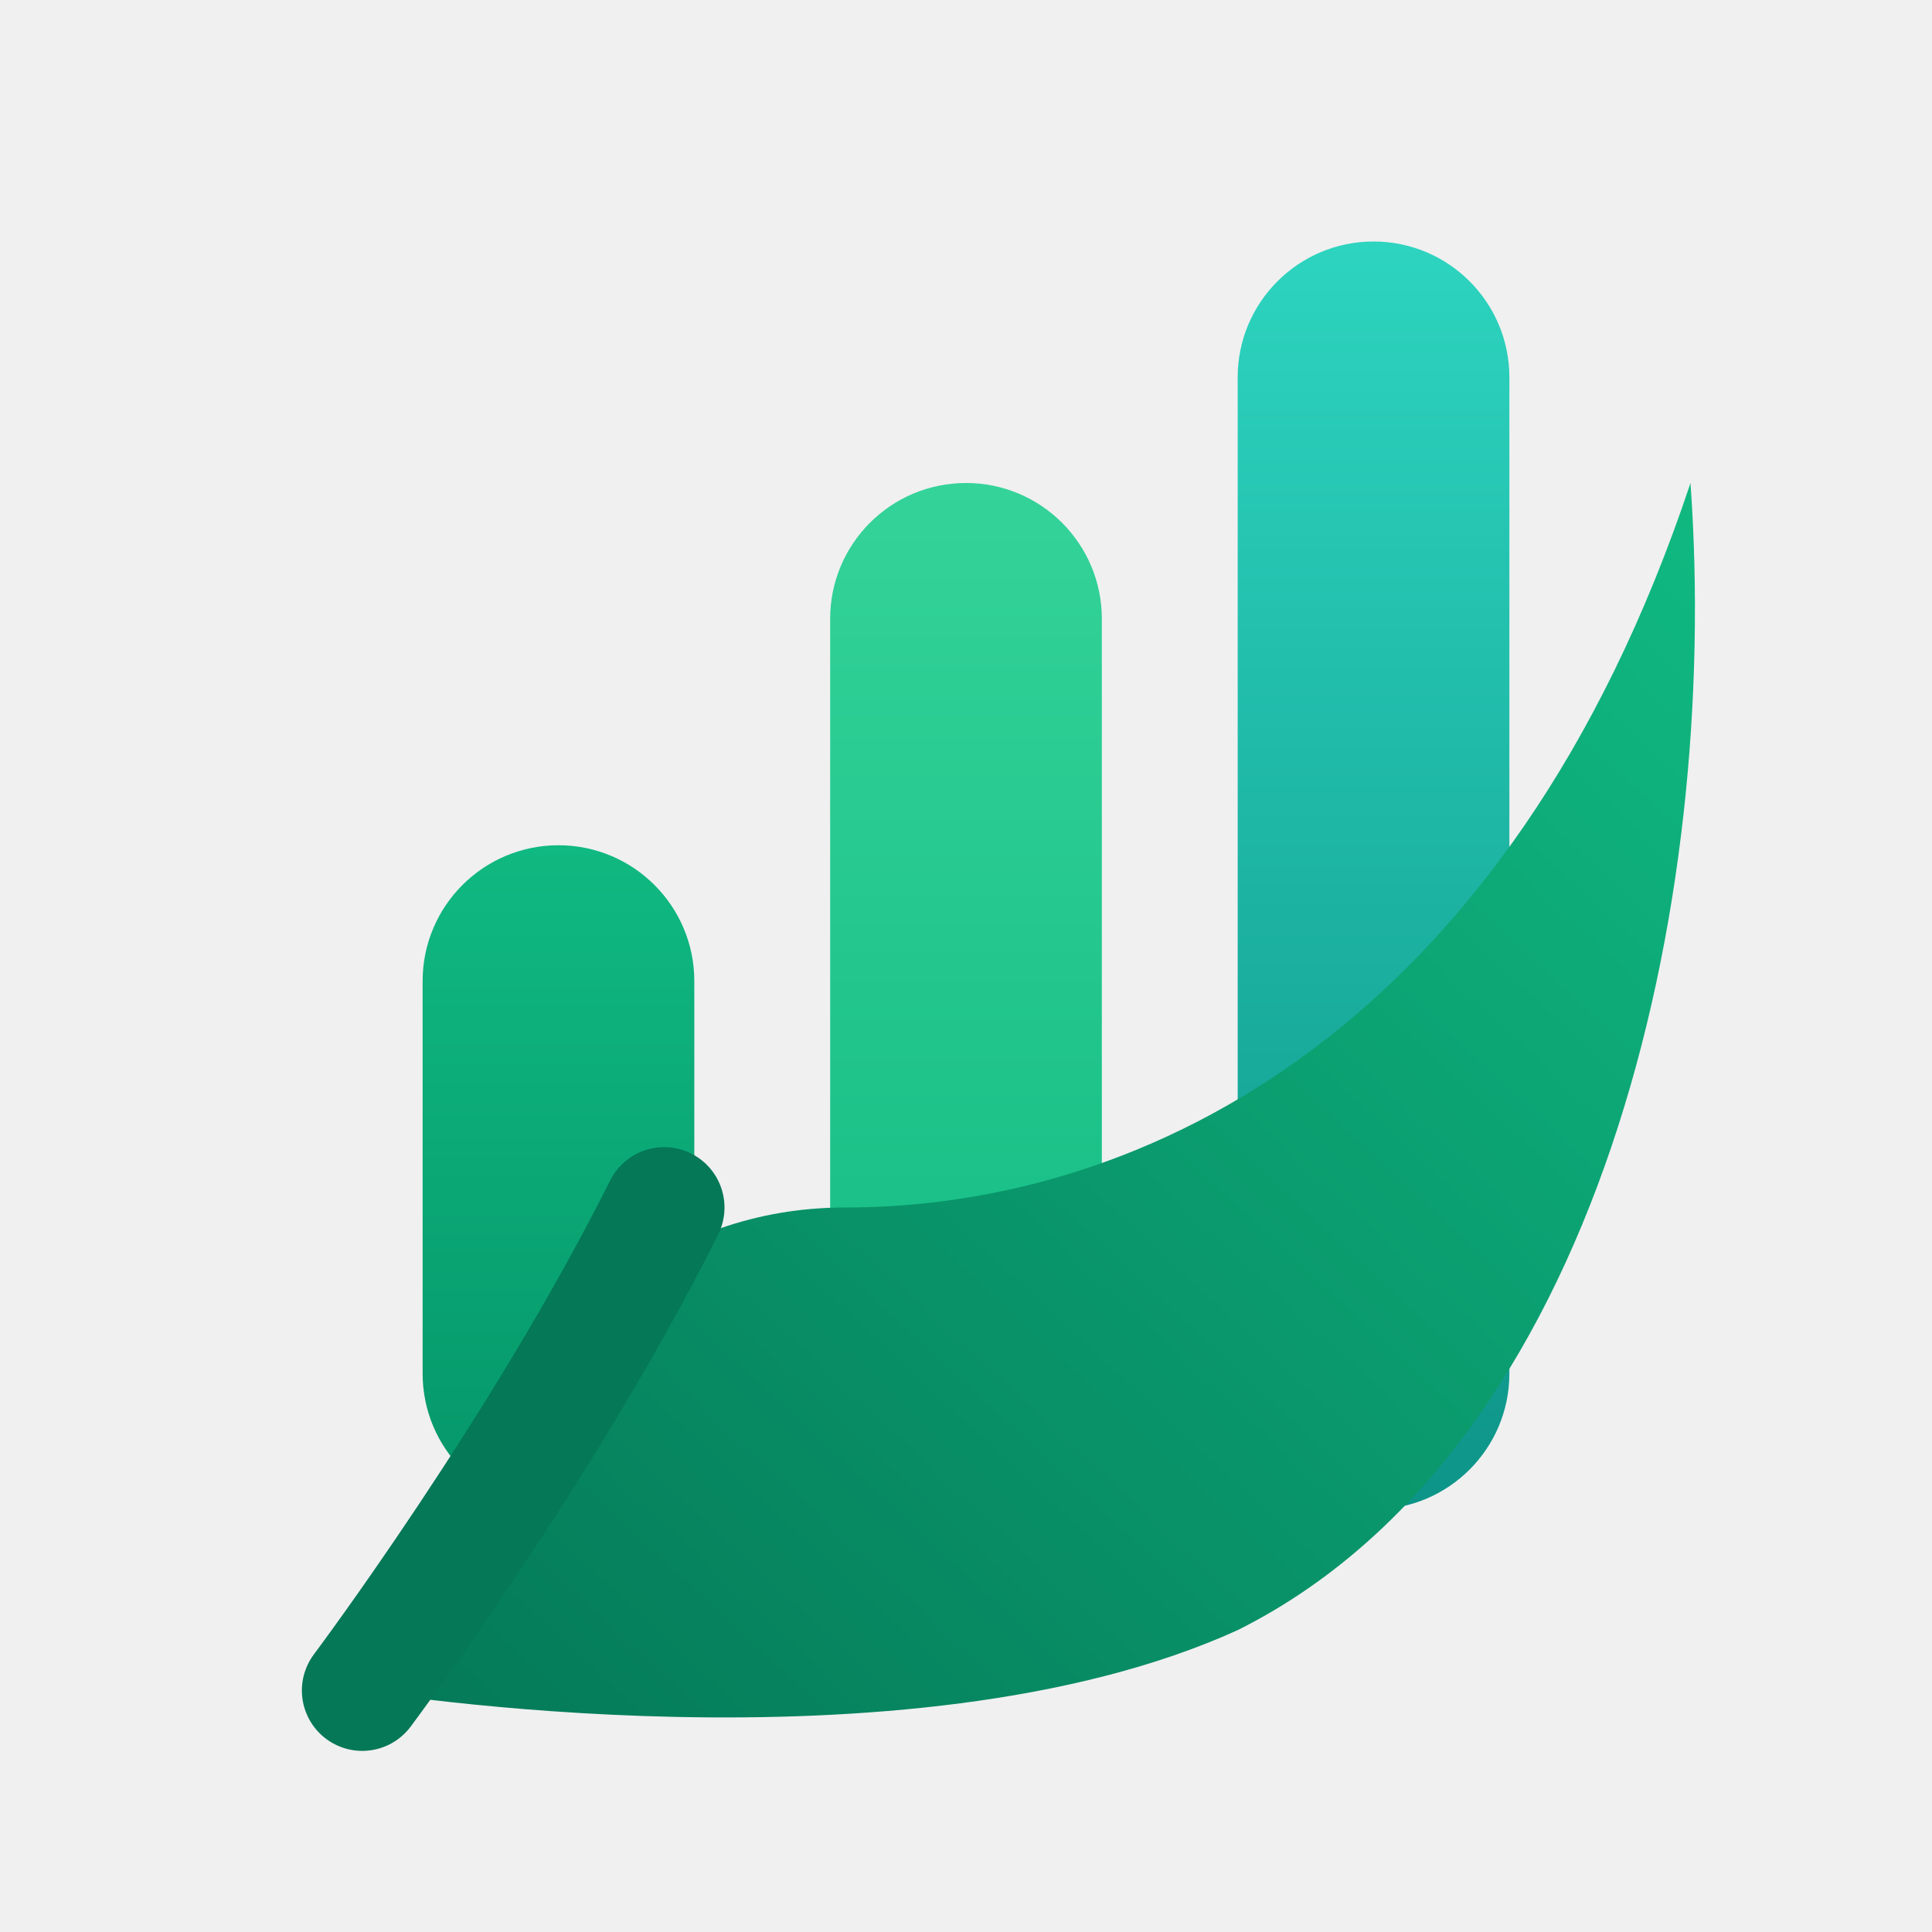
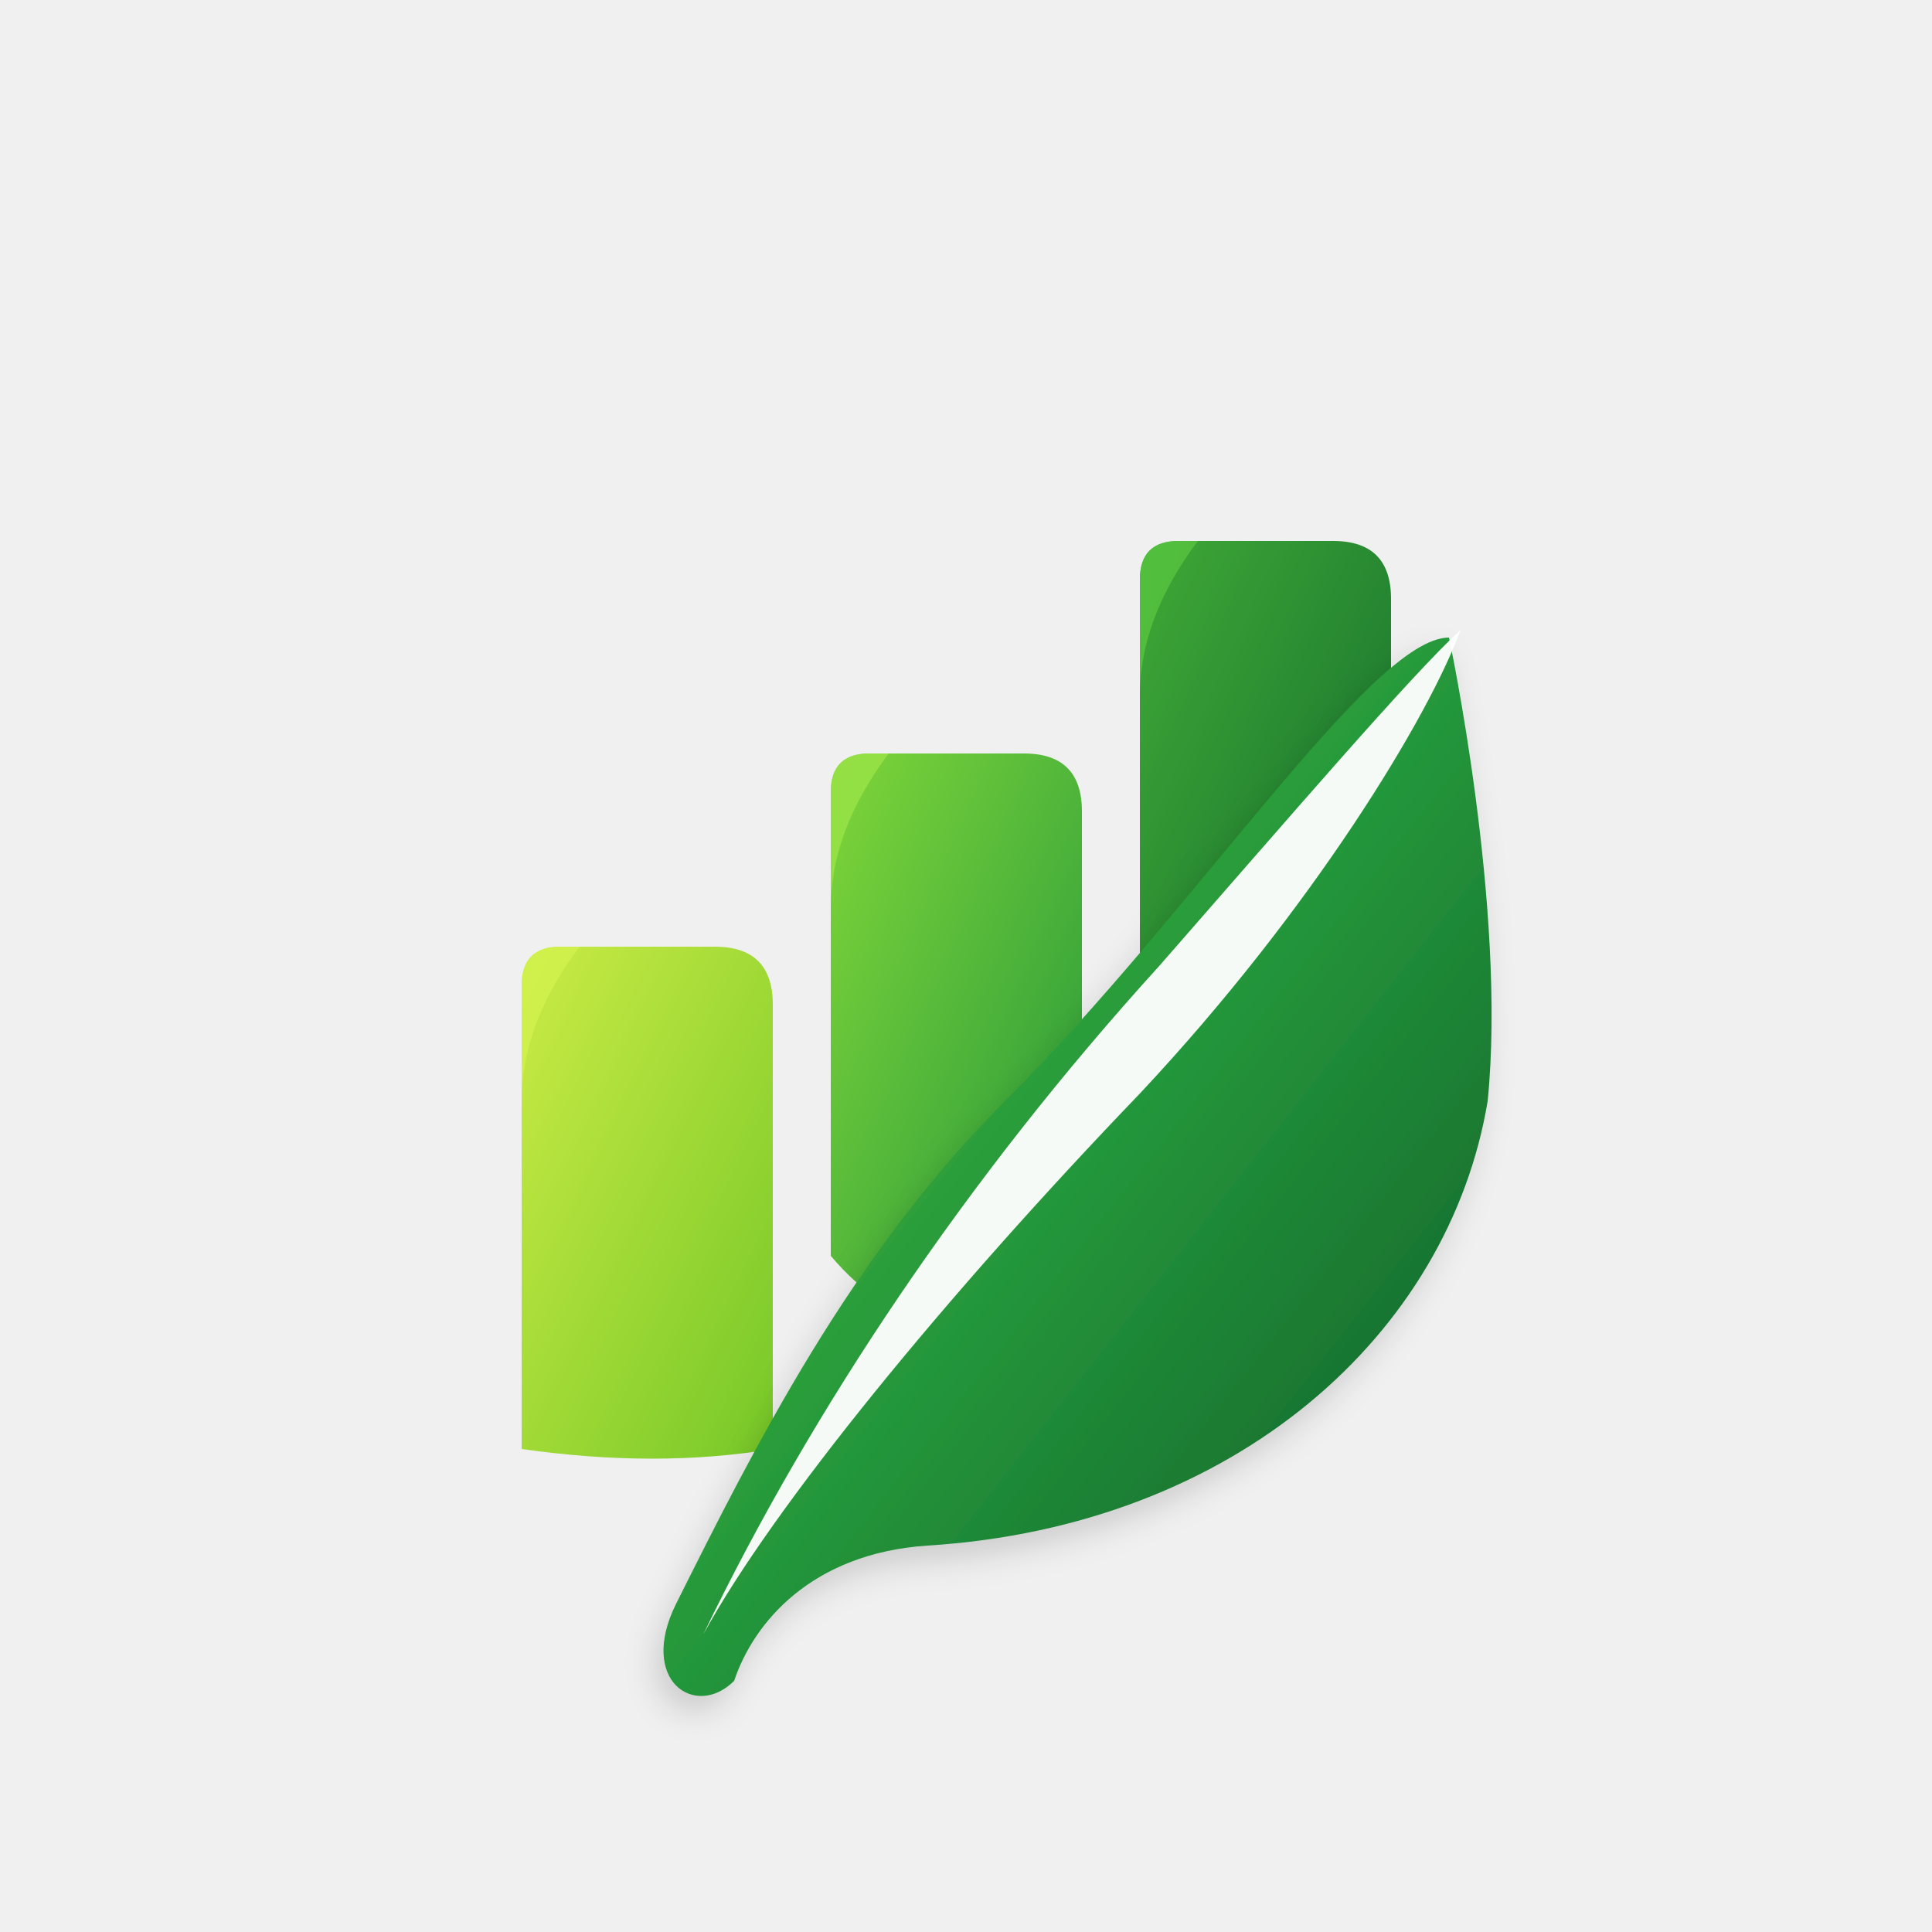
- <svg xmlns="http://www.w3.org/2000/svg" viewBox="0 0 32 32" width="100%" height="100%" fill="none">
+ <svg xmlns="http://www.w3.org/2000/svg" viewBox="0 0 500 500" width="100%" height="100%">
  <defs>
-     <linearGradient id="barGradA1" x1="0" y1="1" x2="0" y2="0">
-       <stop offset="0%" stop-color="#059669" />
-       <stop offset="100%" stop-color="#10B981" />
+     <linearGradient id="bar1Grad" x1="0%" y1="0%" x2="100%" y2="100%">
+       <stop offset="0%" stop-color="#CBEB45" />
+       <stop offset="100%" stop-color="#76C828" />
    </linearGradient>
-     <linearGradient id="barGradA2" x1="0" y1="1" x2="0" y2="0">
-       <stop offset="0%" stop-color="#10B981" />
-       <stop offset="100%" stop-color="#34D399" />
+     <linearGradient id="bar2Grad" x1="0%" y1="0%" x2="100%" y2="100%">
+       <stop offset="0%" stop-color="#80D639" />
+       <stop offset="100%" stop-color="#22963B" />
    </linearGradient>
-     <linearGradient id="barGradA3" x1="0" y1="1" x2="0" y2="0">
-       <stop offset="0%" stop-color="#0D9488" />
-       <stop offset="100%" stop-color="#2DD4BF" />
+     <linearGradient id="bar3Grad" x1="0%" y1="0%" x2="100%" y2="100%">
+       <stop offset="0%" stop-color="#3FA836" />
+       <stop offset="100%" stop-color="#116A2E" />
    </linearGradient>
-     <linearGradient id="swooshGrad" x1="0" y1="1" x2="1" y2="0">
-       <stop offset="0%" stop-color="#047857" />
-       <stop offset="100%" stop-color="#10B981" />
+     <linearGradient id="leafGrad" x1="0%" y1="0%" x2="100%" y2="100%">
+       <stop offset="0%" stop-color="#5CC83B" />
+       <stop offset="50%" stop-color="#24973B" />
+       <stop offset="100%" stop-color="#0E5728" />
    </linearGradient>
+     <filter id="shadow" x="-10%" y="-10%" width="130%" height="130%">
+       <feDropShadow dx="-2" dy="4" stdDeviation="4" flood-color="#000" flood-opacity="0.15" />
+     </filter>
  </defs>
-   <rect x="7" y="14" width="4.5" height="11" rx="2.25" fill="url(#barGradA1)" />
-   <rect x="13.75" y="8" width="4.5" height="17" rx="2.25" fill="url(#barGradA2)" />
-   <rect x="20.5" y="4" width="4.5" height="21" rx="2.25" fill="url(#barGradA3)" />
-   <path d="M6 28C6 28 8 20 14 20C19 20 25 17 28 8C28.5 15 26.5 24 20.5 27C15 29.5 6 28 6 28Z" fill="url(#swooshGrad)" />
-   <path d="M6 28C6 28 9 24 11 20" stroke="#047857" stroke-width="2" stroke-linecap="round" />
+   <g transform="translate(10, 15)">
+     <path d="M 125,240               Q 125,230 135,230               L 175,230               Q 190,230 190,245               L 190,360               Q 160,365 125,360 Z" fill="url(#bar1Grad)" />
+     <path d="M 125,240 Q 125,230 135,230 L 140,230 Q 125,250 125,270 Z" fill="#D2F14C" opacity="0.8" />
+     <path d="M 205,190               Q 205,180 215,180               L 255,180               Q 270,180 270,195               L 270,320               Q 230,340 205,310 Z" fill="url(#bar2Grad)" />
+     <path d="M 205,190 Q 205,180 215,180 L 220,180 Q 205,200 205,220 Z" fill="#9AE347" opacity="0.8" />
+     <path d="M 285,135               Q 285,125 295,125               L 335,125               Q 350,125 350,140               L 350,250               Q 310,280 285,250 Z" fill="url(#bar3Grad)" />
+     <path d="M 285,135 Q 285,125 295,125 L 300,125 Q 285,145 285,165 Z" fill="#58C43E" opacity="0.8" />
+     <path d="M 180,420               C 170,430 155,420 165,400               C 185,360 210,310 250,270               C 300,220 345,150 365,150               C 365,150 380,220 375,270               C 365,330 310,380 230,385               C 200,387 185,405 180,420 Z" fill="url(#leafGrad)" filter="url(#shadow)" />
+     <path d="M 172,408               C 200,350 240,290 290,235               C 325,195 355,160 368,148               C 360,170 330,220 285,268               C 235,320 190,375 172,408 Z" fill="#FFFFFF" opacity="0.95" />
+   </g>
</svg>
